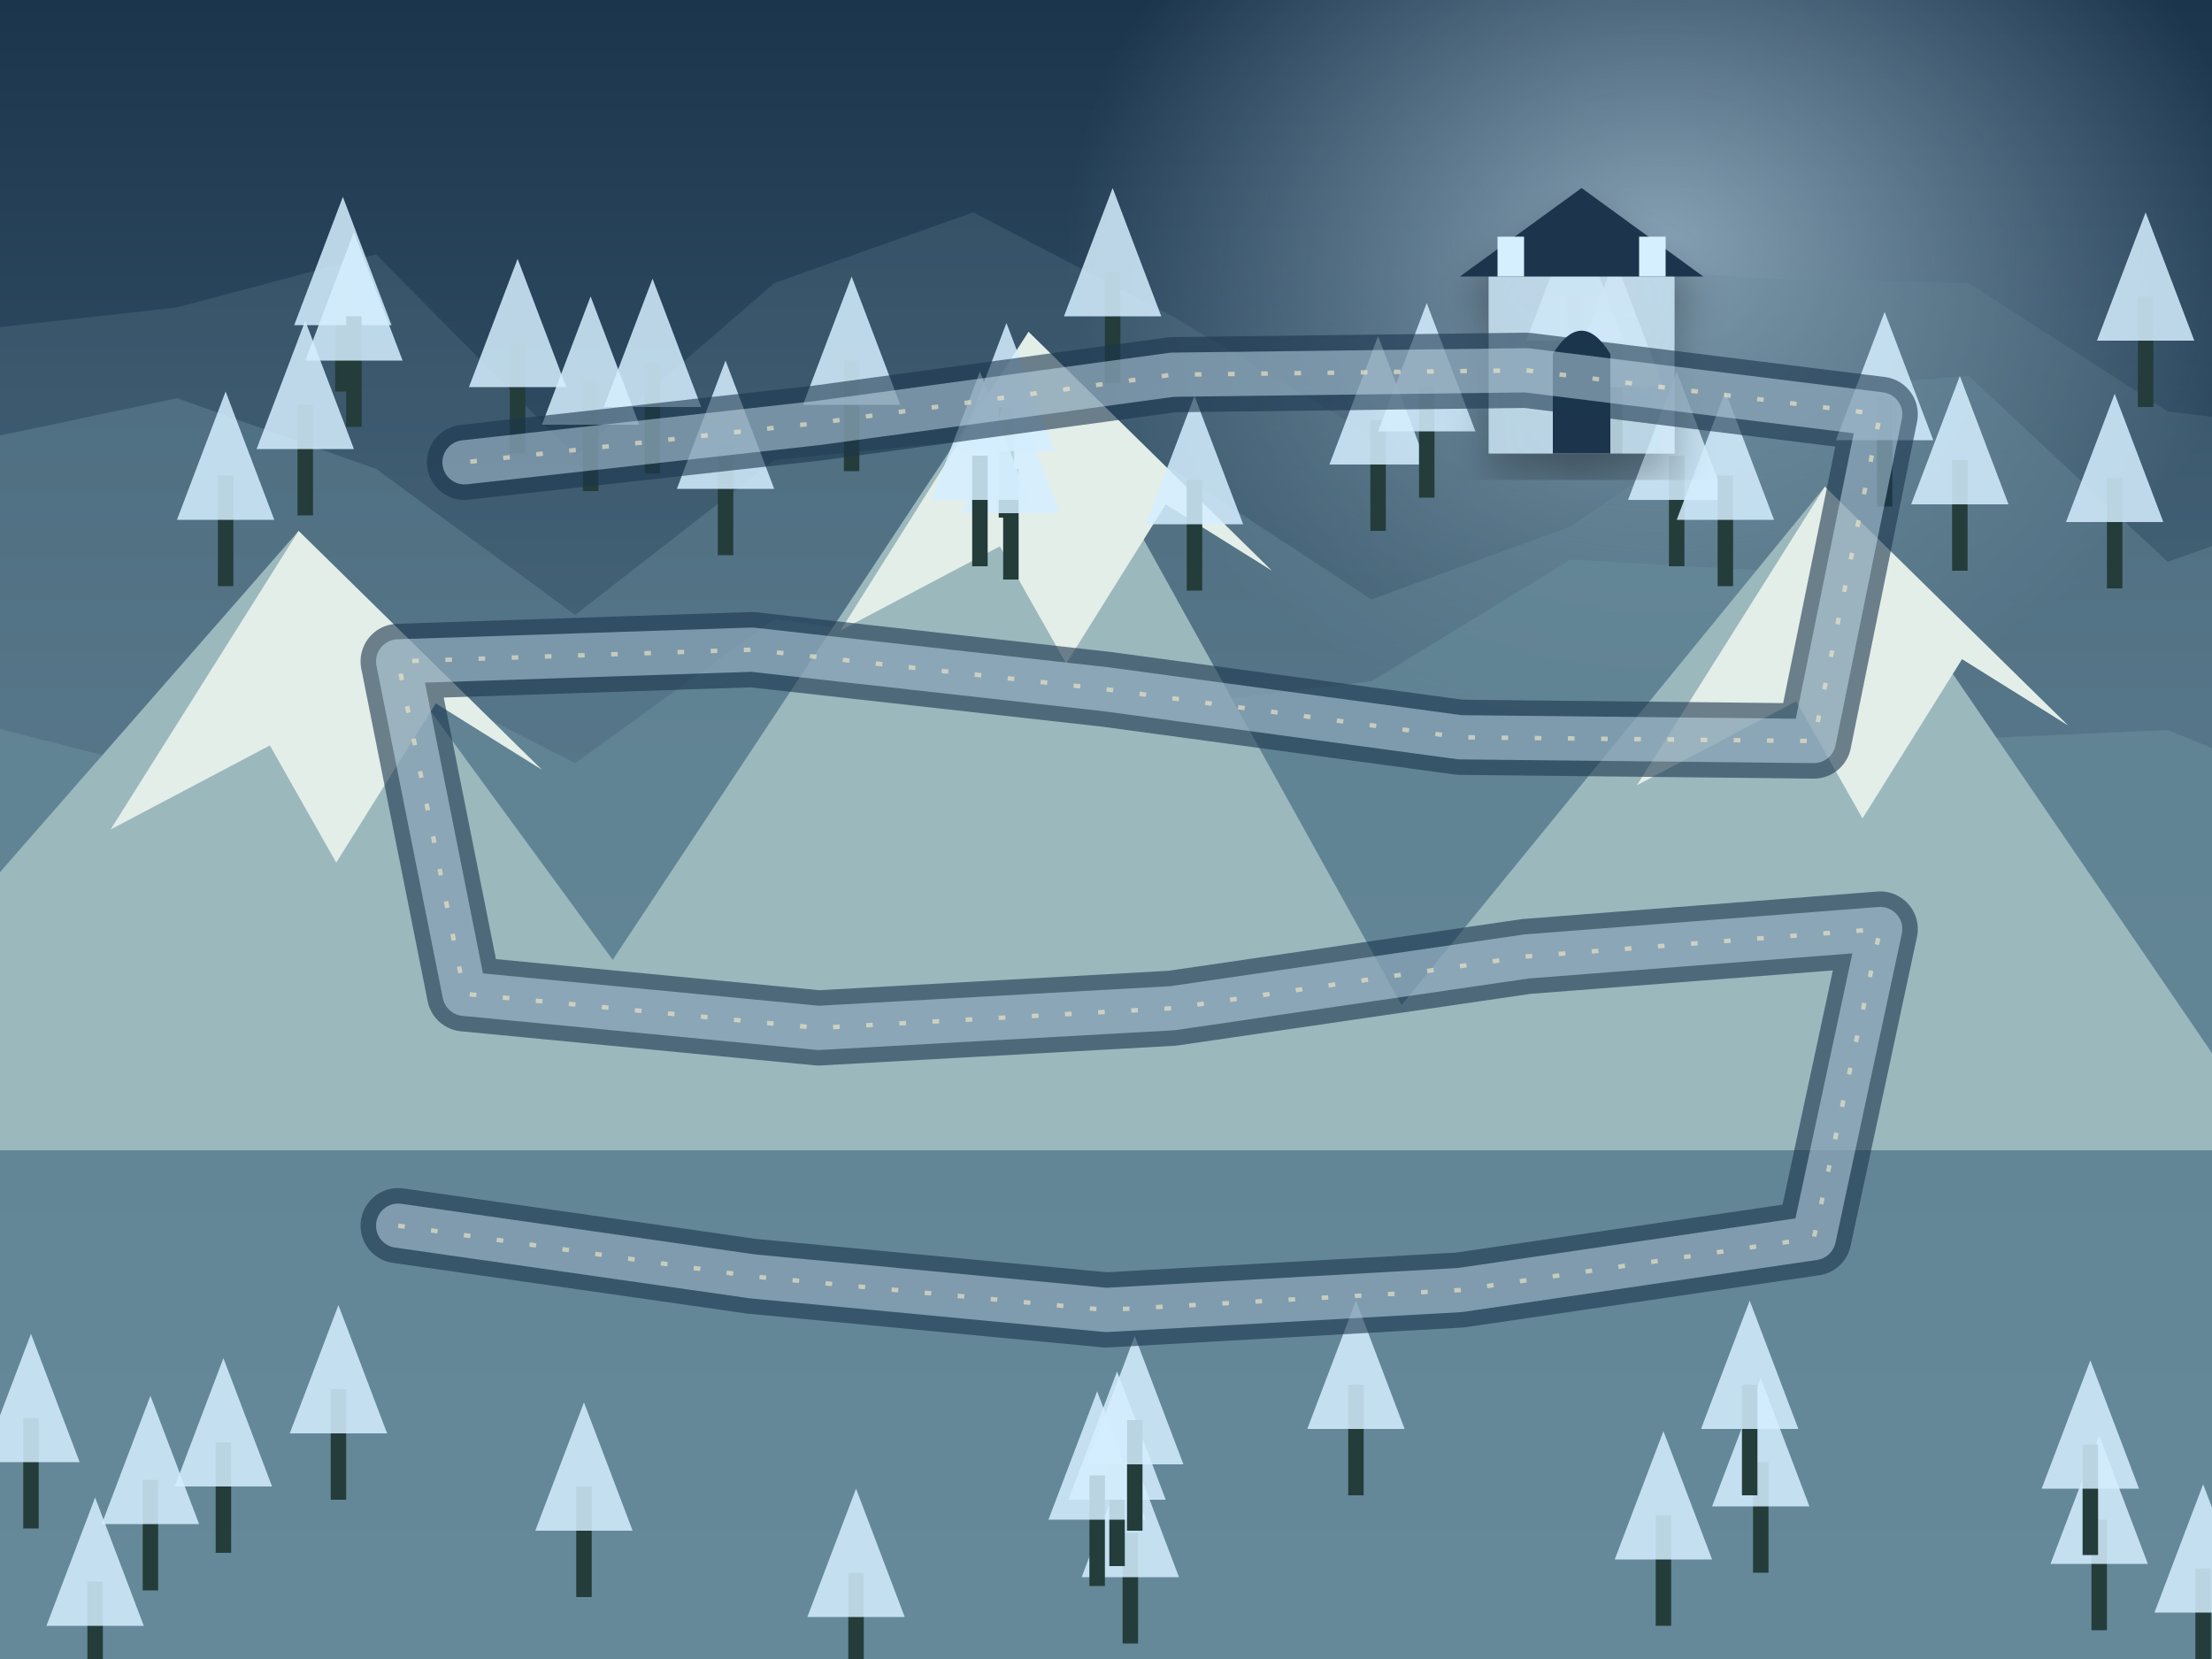
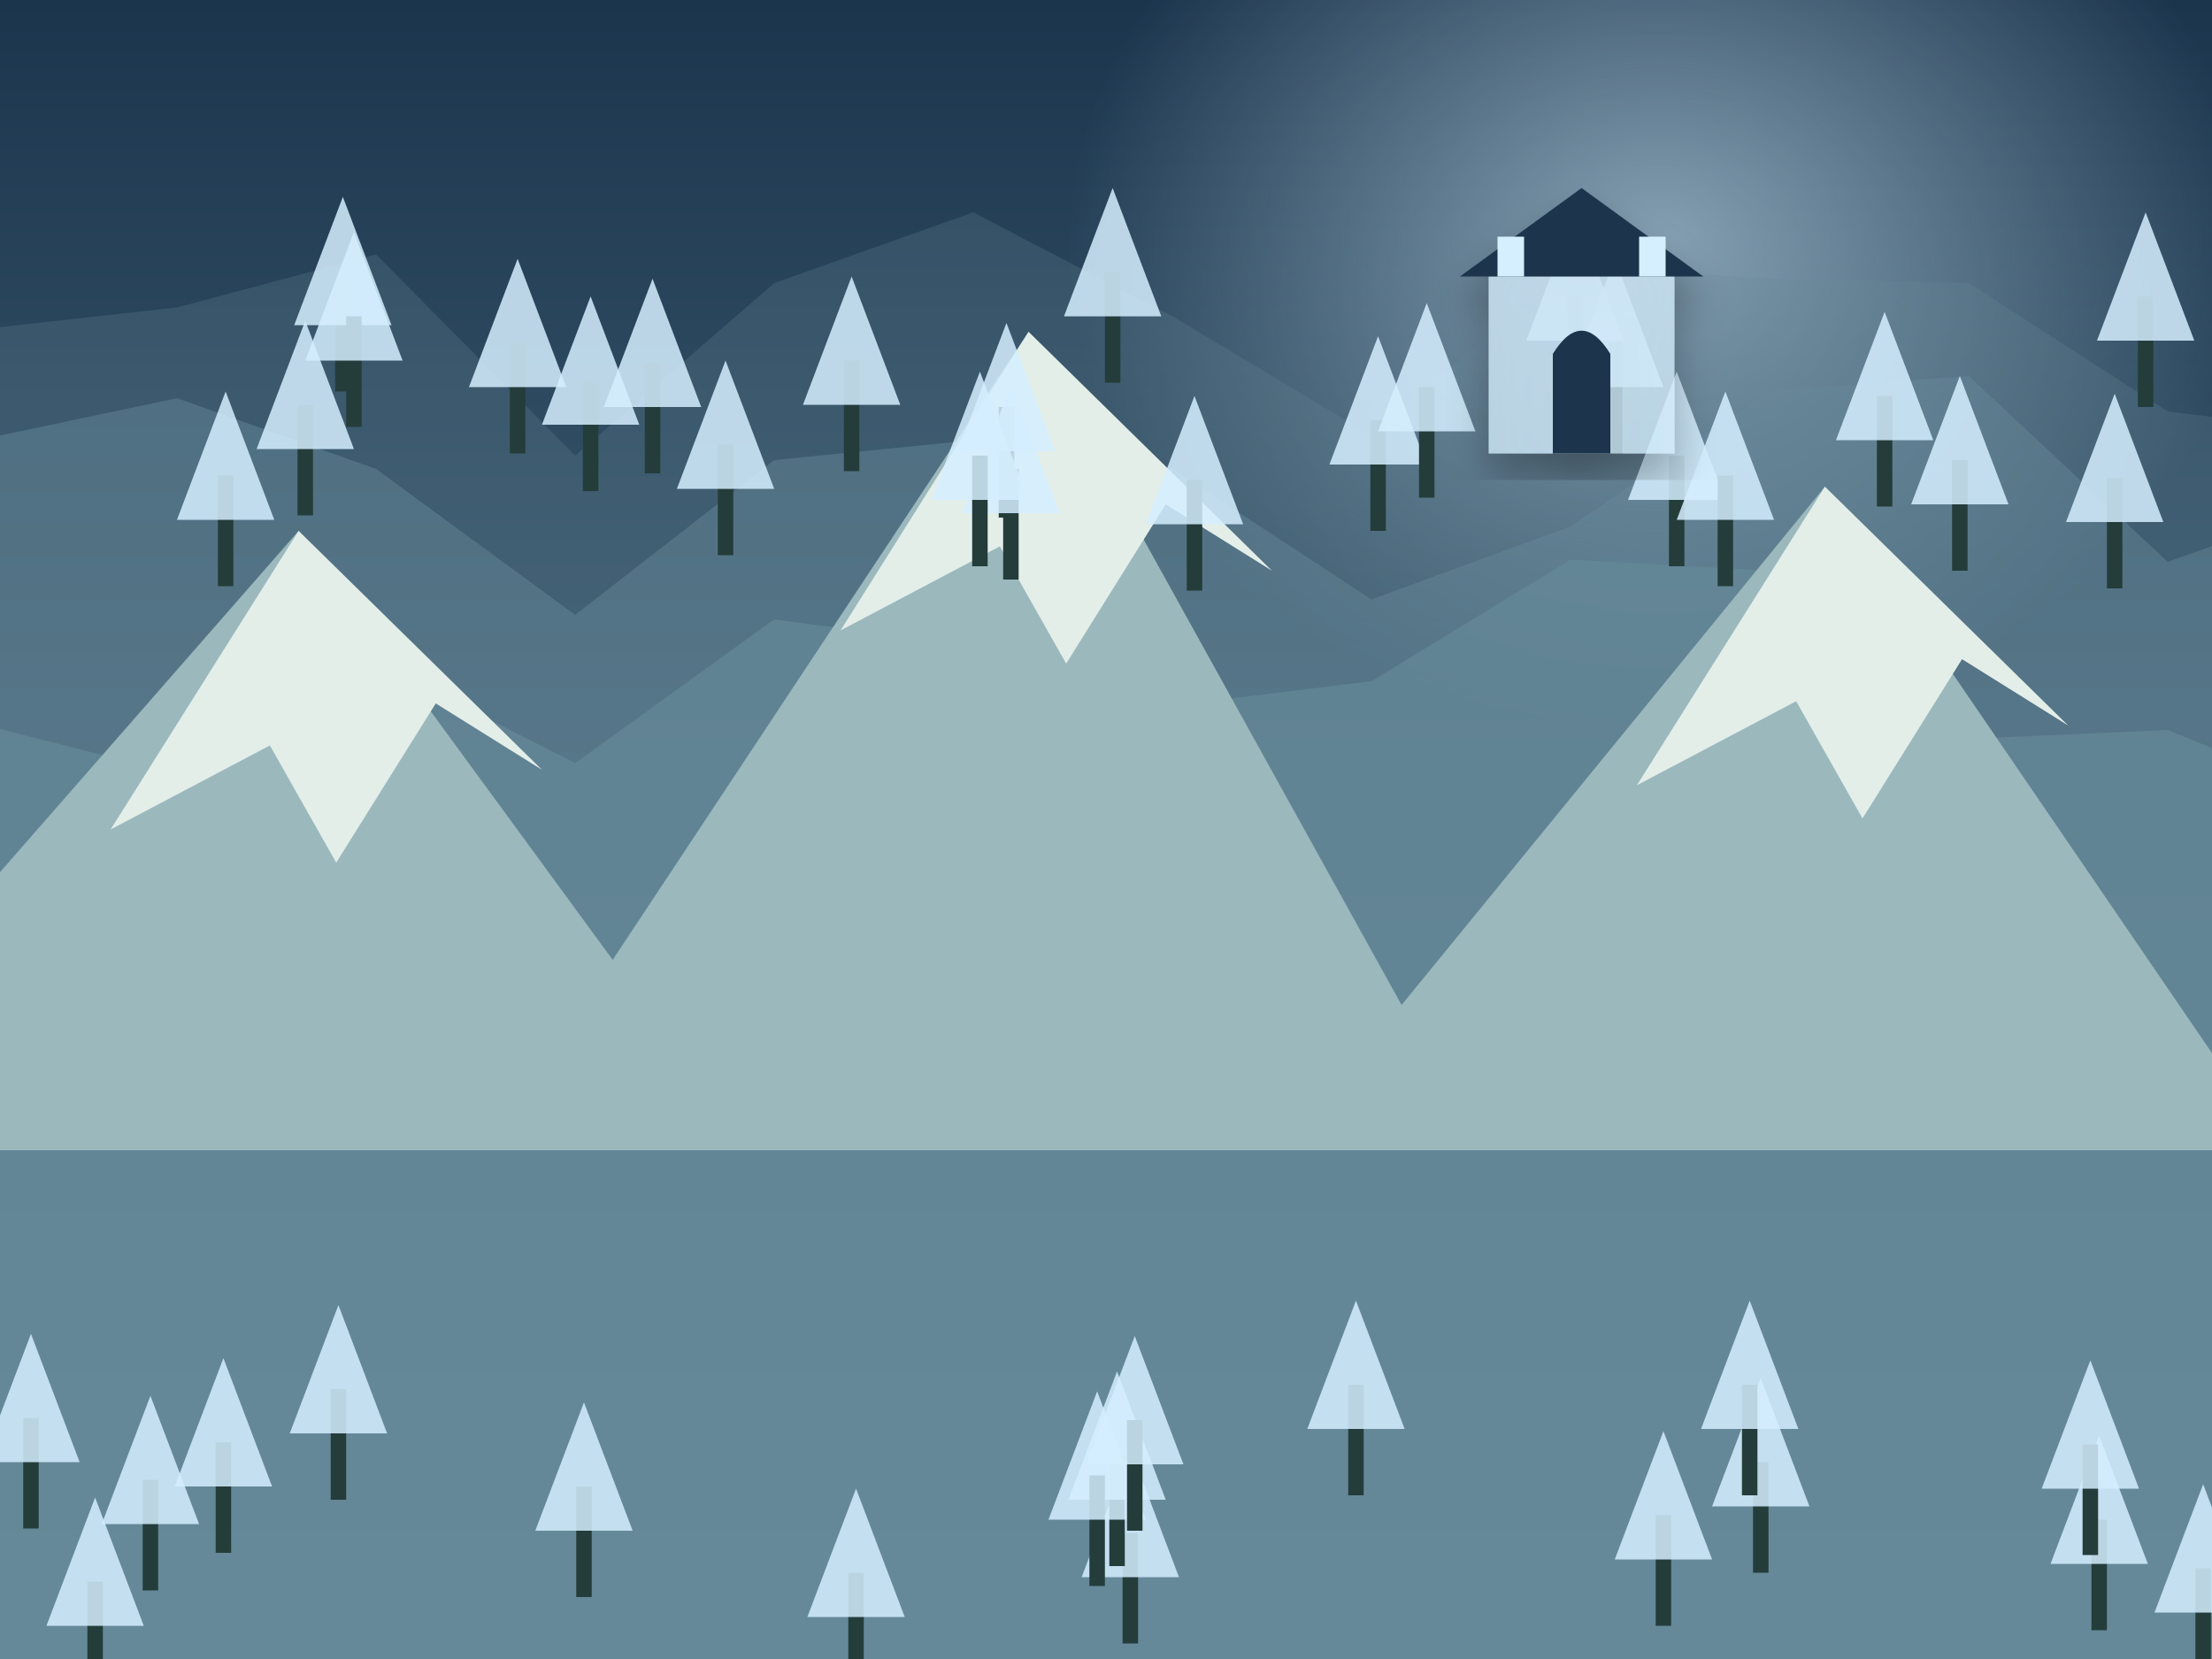
<svg xmlns="http://www.w3.org/2000/svg" viewBox="0 0 1000 750" preserveAspectRatio="xMidYMid slice">
  <defs>
    <linearGradient id="sky" x2="0" y2="1">
      <stop stop-color="#1b354d" />
      <stop offset="1" stop-color="#668999" />
    </linearGradient>
    <radialGradient id="glow">
      <stop stop-color="#d5efff" stop-opacity=".55" />
      <stop offset="1" stop-color="#d5efff" stop-opacity="0" />
    </radialGradient>
    <filter id="shadow">
      <feDropShadow dx="0" dy="12" stdDeviation="9" flood-opacity=".35" />
    </filter>
  </defs>
  <rect width="1000" height="750" fill="url(#sky)" />
  <ellipse cx="750" cy="110" rx="270" ry="220" fill="url(#glow)" />
  <polygon points="-100,800 -100,137 -10,149 80,139 170,115 260,206 350,128 440,96 530,143 620,197 710,120 800,126 890,128 980,186 1070,197 1160,146 1100,800" fill="#668999" opacity="0.25" />
  <polygon points="-100,800 -100,232 -10,199 80,180 170,212 260,278 350,208 440,199 530,212 620,271 710,238 800,177 890,170 980,254 1070,222 1160,245 1100,800" fill="#668999" opacity="0.47" />
  <polygon points="-100,800 -100,365 -10,327 80,350 170,299 260,345 350,280 440,292 530,319 620,308 710,253 800,258 890,334 980,330 1070,367 1160,301 1100,800" fill="#668999" opacity="0.69" />
  <path d="M-110 520 L135 240 L340 520Z" fill="#9bb8bd" />
  <path d="M135 240 l-85 135 72 -38 30 53 45 -72 48 30Z" fill="#e3eee9" />
  <path d="M220 520 L465 150 L670 520Z" fill="#9bb8bd" />
  <path d="M465 150 l-85 135 72 -38 30 53 45 -72 48 30Z" fill="#e3eee9" />
  <path d="M580 520 L825 220 L1030 520Z" fill="#9bb8bd" />
  <path d="M825 220 l-85 135 72 -38 30 53 45 -72 48 30Z" fill="#e3eee9" />
  <path d="M155 177v-50" stroke="#243d3b" stroke-width="7" />
  <path d="M133 147l22 -58 22 58Z" fill="#d5efff" opacity=".85" />
  <path d="M758 256v-50" stroke="#243d3b" stroke-width="7" />
  <path d="M736 226l22 -58 22 58Z" fill="#d5efff" opacity=".85" />
  <path d="M886 258v-50" stroke="#243d3b" stroke-width="7" />
  <path d="M864 228l22 -58 22 58Z" fill="#d5efff" opacity=".85" />
  <path d="M14 691v-50" stroke="#243d3b" stroke-width="7" />
  <path d="M-8 661l22 -58 22 58Z" fill="#d5efff" opacity=".85" />
  <path d="M511 743v-50" stroke="#243d3b" stroke-width="7" />
  <path d="M489 713l22 -58 22 58Z" fill="#d5efff" opacity=".85" />
  <path d="M455 234v-50" stroke="#243d3b" stroke-width="7" />
  <path d="M433 204l22 -58 22 58Z" fill="#d5efff" opacity=".85" />
  <path d="M949 737v-50" stroke="#243d3b" stroke-width="7" />
  <path d="M927 707l22 -58 22 58Z" fill="#d5efff" opacity=".85" />
  <path d="M387 761v-50" stroke="#243d3b" stroke-width="7" />
  <path d="M365 731l22 -58 22 58Z" fill="#d5efff" opacity=".85" />
  <path d="M796 711v-50" stroke="#243d3b" stroke-width="7" />
  <path d="M774 681l22 -58 22 58Z" fill="#d5efff" opacity=".85" />
  <path d="M970 184v-50" stroke="#243d3b" stroke-width="7" />
  <path d="M948 154l22 -58 22 58Z" fill="#d5efff" opacity=".85" />
  <path d="M623 240v-50" stroke="#243d3b" stroke-width="7" />
  <path d="M601 210l22 -58 22 58Z" fill="#d5efff" opacity=".85" />
  <path d="M138 233v-50" stroke="#243d3b" stroke-width="7" />
  <path d="M116 203l22 -58 22 58Z" fill="#d5efff" opacity=".85" />
  <path d="M613 676v-50" stroke="#243d3b" stroke-width="7" />
  <path d="M591 646l22 -58 22 58Z" fill="#d5efff" opacity=".85" />
  <path d="M385 213v-50" stroke="#243d3b" stroke-width="7" />
  <path d="M363 183l22 -58 22 58Z" fill="#d5efff" opacity=".85" />
  <path d="M712 184v-50" stroke="#243d3b" stroke-width="7" />
  <path d="M690 154l22 -58 22 58Z" fill="#d5efff" opacity=".85" />
  <path d="M503 173v-50" stroke="#243d3b" stroke-width="7" />
  <path d="M481 143l22 -58 22 58Z" fill="#d5efff" opacity=".85" />
  <path d="M43 765v-50" stroke="#243d3b" stroke-width="7" />
  <path d="M21 735l22 -58 22 58Z" fill="#d5efff" opacity=".85" />
  <path d="M457 262v-50" stroke="#243d3b" stroke-width="7" />
  <path d="M435 232l22 -58 22 58Z" fill="#d5efff" opacity=".85" />
  <path d="M852 229v-50" stroke="#243d3b" stroke-width="7" />
  <path d="M830 199l22 -58 22 58Z" fill="#d5efff" opacity=".85" />
  <path d="M328 251v-50" stroke="#243d3b" stroke-width="7" />
  <path d="M306 221l22 -58 22 58Z" fill="#d5efff" opacity=".85" />
  <path d="M102 265v-50" stroke="#243d3b" stroke-width="7" />
  <path d="M80 235l22 -58 22 58Z" fill="#d5efff" opacity=".85" />
  <path d="M68 719v-50" stroke="#243d3b" stroke-width="7" />
  <path d="M46 689l22 -58 22 58Z" fill="#d5efff" opacity=".85" />
  <path d="M505 708v-50" stroke="#243d3b" stroke-width="7" />
  <path d="M483 678l22 -58 22 58Z" fill="#d5efff" opacity=".85" />
  <path d="M956 266v-50" stroke="#243d3b" stroke-width="7" />
  <path d="M934 236l22 -58 22 58Z" fill="#d5efff" opacity=".85" />
  <path d="M295 214v-50" stroke="#243d3b" stroke-width="7" />
  <path d="M273 184l22 -58 22 58Z" fill="#d5efff" opacity=".85" />
  <path d="M234 205v-50" stroke="#243d3b" stroke-width="7" />
  <path d="M212 175l22 -58 22 58Z" fill="#d5efff" opacity=".85" />
  <path d="M496 717v-50" stroke="#243d3b" stroke-width="7" />
  <path d="M474 687l22 -58 22 58Z" fill="#d5efff" opacity=".85" />
  <path d="M540 267v-50" stroke="#243d3b" stroke-width="7" />
  <path d="M518 237l22 -58 22 58Z" fill="#d5efff" opacity=".85" />
  <path d="M945 703v-50" stroke="#243d3b" stroke-width="7" />
  <path d="M923 673l22 -58 22 58Z" fill="#d5efff" opacity=".85" />
  <path d="M513 692v-50" stroke="#243d3b" stroke-width="7" />
  <path d="M491 662l22 -58 22 58Z" fill="#d5efff" opacity=".85" />
  <path d="M443 256v-50" stroke="#243d3b" stroke-width="7" />
  <path d="M421 226l22 -58 22 58Z" fill="#d5efff" opacity=".85" />
  <path d="M101 702v-50" stroke="#243d3b" stroke-width="7" />
  <path d="M79 672l22 -58 22 58Z" fill="#d5efff" opacity=".85" />
  <path d="M645 225v-50" stroke="#243d3b" stroke-width="7" />
  <path d="M623 195l22 -58 22 58Z" fill="#d5efff" opacity=".85" />
  <path d="M160 193v-50" stroke="#243d3b" stroke-width="7" />
  <path d="M138 163l22 -58 22 58Z" fill="#d5efff" opacity=".85" />
  <path d="M752 735v-50" stroke="#243d3b" stroke-width="7" />
  <path d="M730 705l22 -58 22 58Z" fill="#d5efff" opacity=".85" />
  <path d="M267 222v-50" stroke="#243d3b" stroke-width="7" />
  <path d="M245 192l22 -58 22 58Z" fill="#d5efff" opacity=".85" />
  <path d="M996 759v-50" stroke="#243d3b" stroke-width="7" />
  <path d="M974 729l22 -58 22 58Z" fill="#d5efff" opacity=".85" />
  <path d="M264 722v-50" stroke="#243d3b" stroke-width="7" />
  <path d="M242 692l22 -58 22 58Z" fill="#d5efff" opacity=".85" />
  <path d="M730 205v-50" stroke="#243d3b" stroke-width="7" />
  <path d="M708 175l22 -58 22 58Z" fill="#d5efff" opacity=".85" />
  <path d="M153 678v-50" stroke="#243d3b" stroke-width="7" />
  <path d="M131 648l22 -58 22 58Z" fill="#d5efff" opacity=".85" />
  <path d="M791 676v-50" stroke="#243d3b" stroke-width="7" />
  <path d="M769 646l22 -58 22 58Z" fill="#d5efff" opacity=".85" />
  <path d="M780 265v-50" stroke="#243d3b" stroke-width="7" />
  <path d="M758 235l22 -58 22 58Z" fill="#d5efff" opacity=".85" />
  <g transform="translate(715,135)" filter="url(#shadow)">
    <path d="M-42 70V-10L0 -35 42 -10V70Z" fill="#d5efff" opacity=".75" />
    <path d="M-55 -10L0 -50 55 -10Z" fill="#1b354d" />
    <path d="M-13 70V25Q0 4 13 25V70" fill="#1b354d" />
    <path d="M-32 -10V-28M32 -10V-28" stroke="#d5efff" stroke-width="12" />
  </g>
-   <polyline points="180.0,554.1 340.0,577.0 500.0,592.2 660.0,583.2 820.0,559.7 850.0,420.0 690.0,432.4 530.0,455.8 370.0,464.7 210.0,449.3 180.0,299.0 340.0,293.7 500.0,311.6 660.0,333.3 820.0,335.0 850.0,187.3 690.0,167.4 530.0,169.4 370.0,191.2 210.0,209.0" fill="none" stroke="#1b354d" stroke-width="34" stroke-linecap="round" stroke-linejoin="round" opacity=".6" />
-   <polyline points="180.0,554.1 340.0,577.0 500.0,592.2 660.0,583.2 820.0,559.7 850.0,420.0 690.0,432.4 530.0,455.8 370.0,464.7 210.0,449.3 180.0,299.0 340.0,293.7 500.0,311.6 660.0,333.3 820.0,335.0 850.0,187.3 690.0,167.4 530.0,169.4 370.0,191.2 210.0,209.0" fill="none" stroke="#d5efff" stroke-width="20" stroke-linecap="round" stroke-linejoin="round" opacity=".45" />
-   <polyline points="180.0,554.1 340.0,577.0 500.0,592.2 660.0,583.2 820.0,559.7 850.0,420.0 690.0,432.4 530.0,455.8 370.0,464.7 210.0,449.3 180.0,299.0 340.0,293.7 500.0,311.6 660.0,333.3 820.0,335.0 850.0,187.3 690.0,167.4 530.0,169.4 370.0,191.2 210.0,209.0" fill="none" stroke="#f9edc8" stroke-width="2" stroke-dasharray="3 12" opacity=".6" />
</svg>
